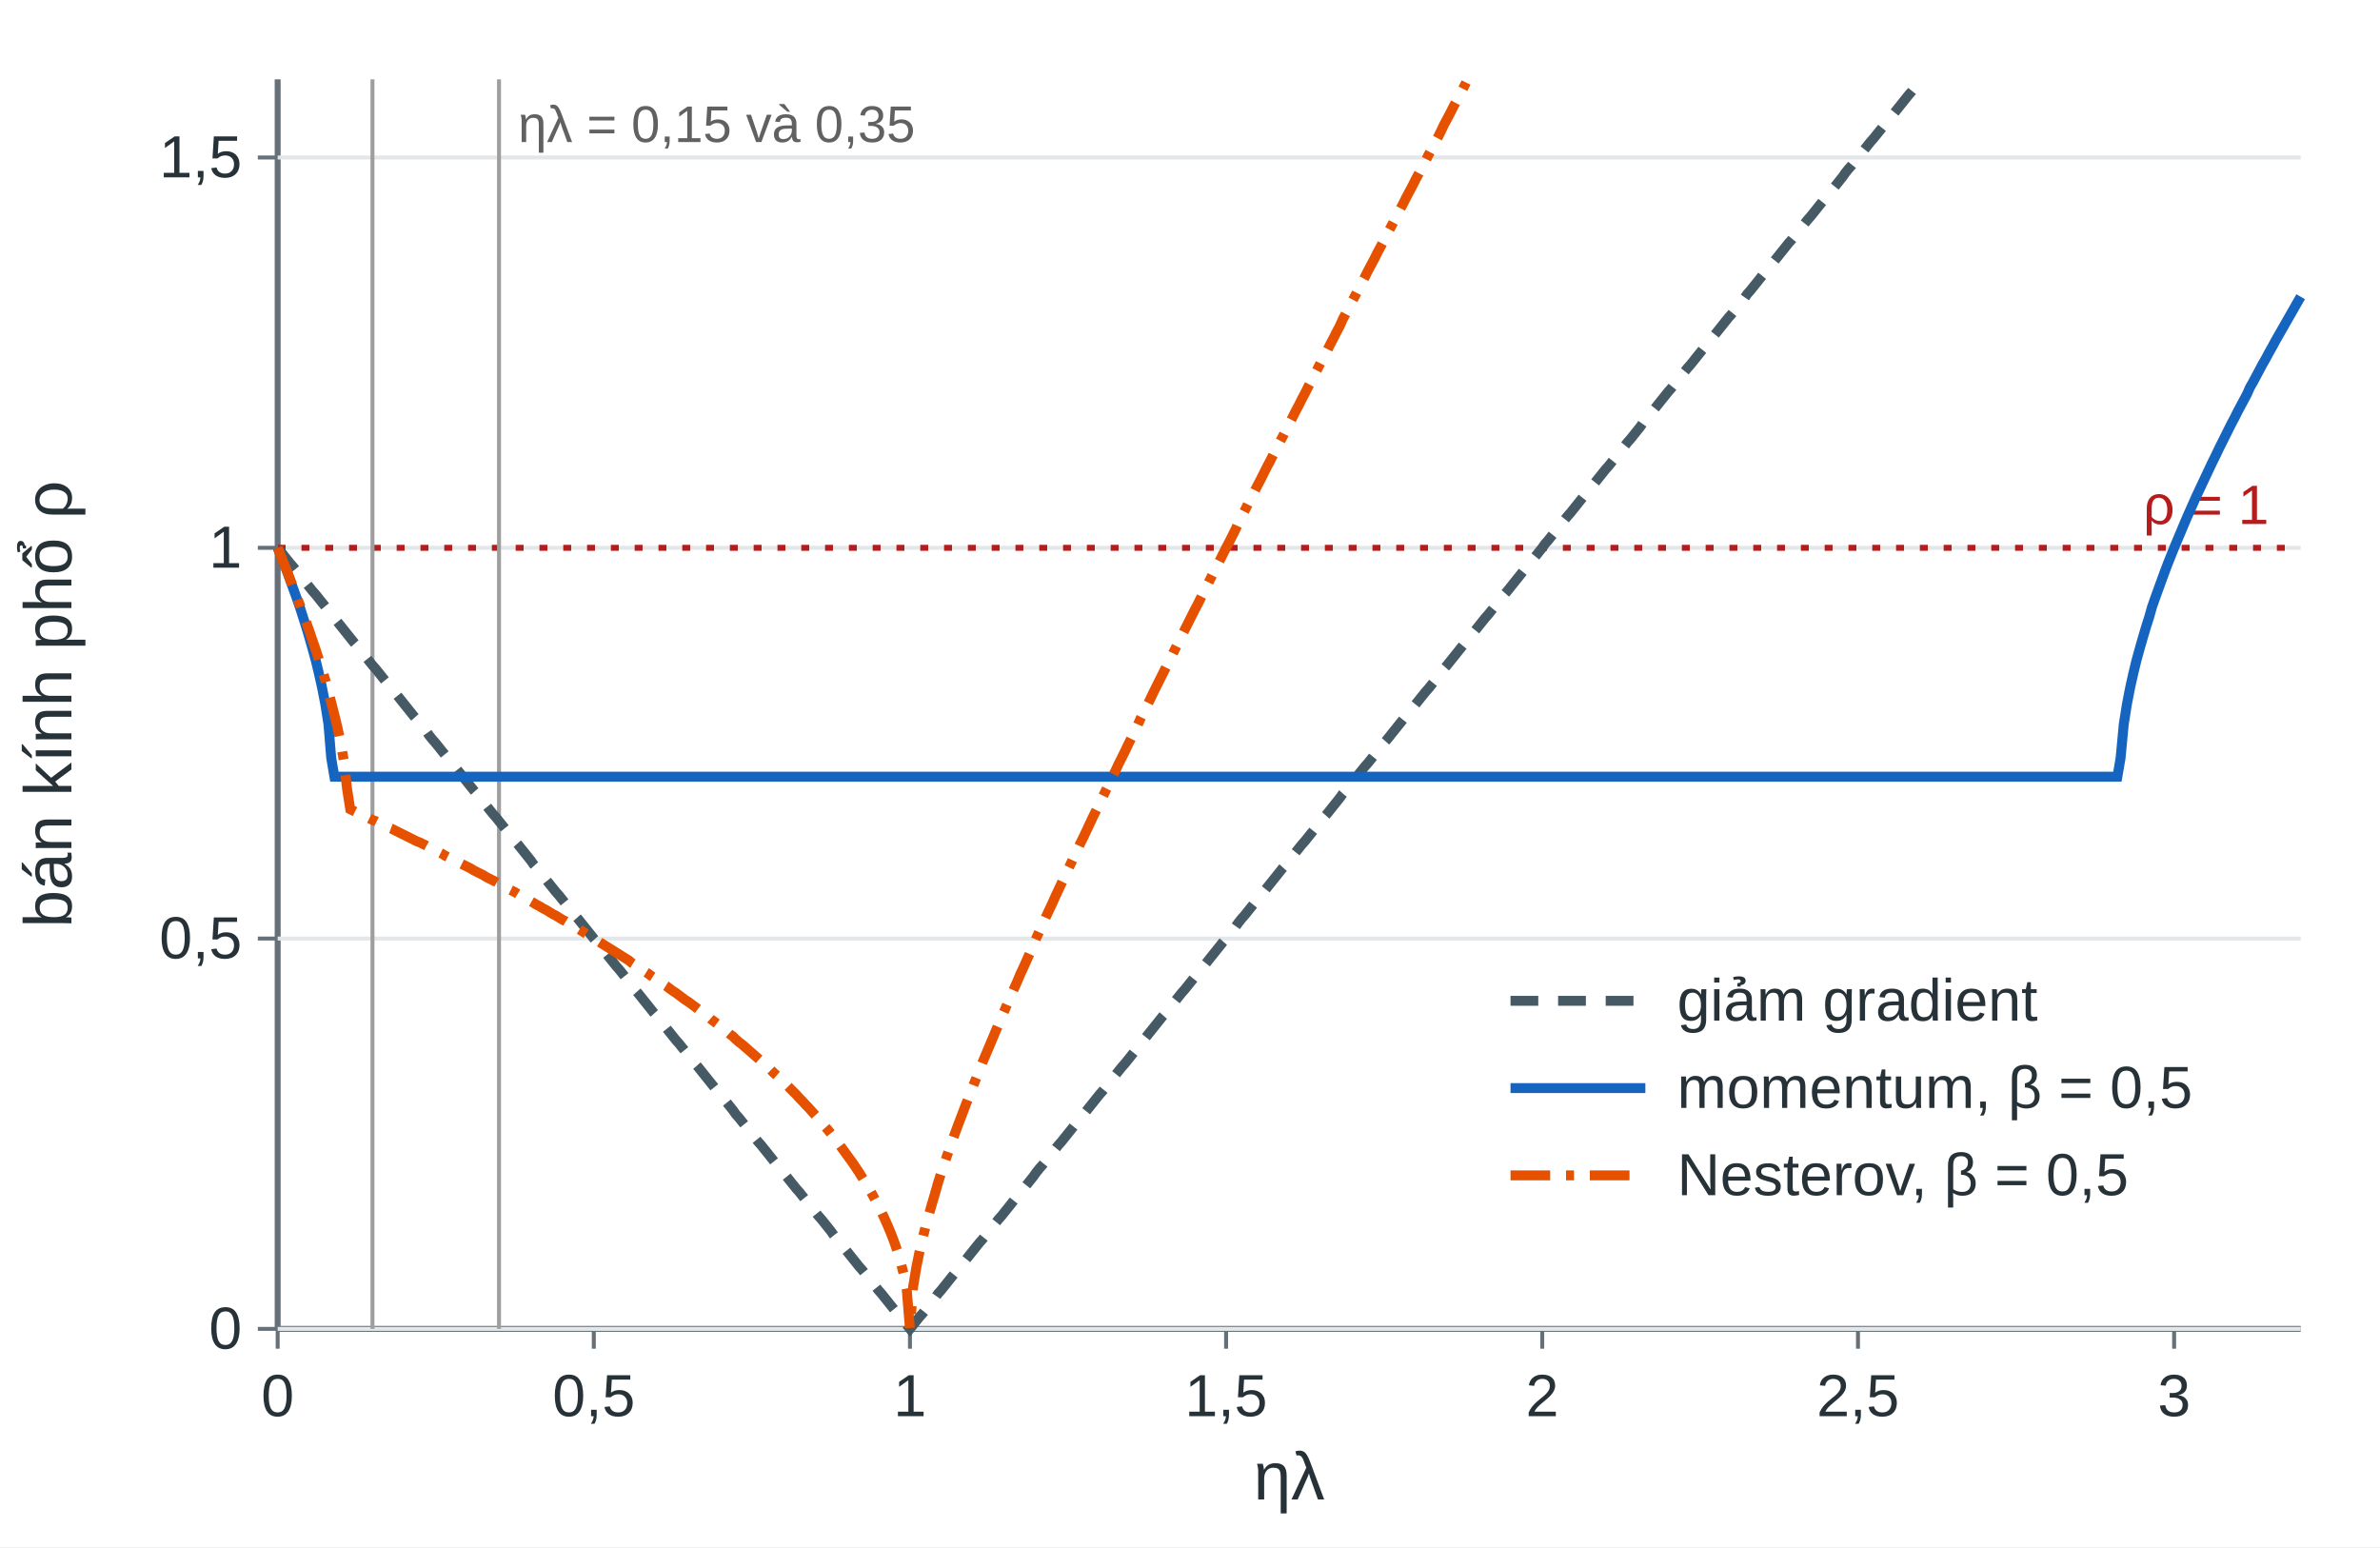
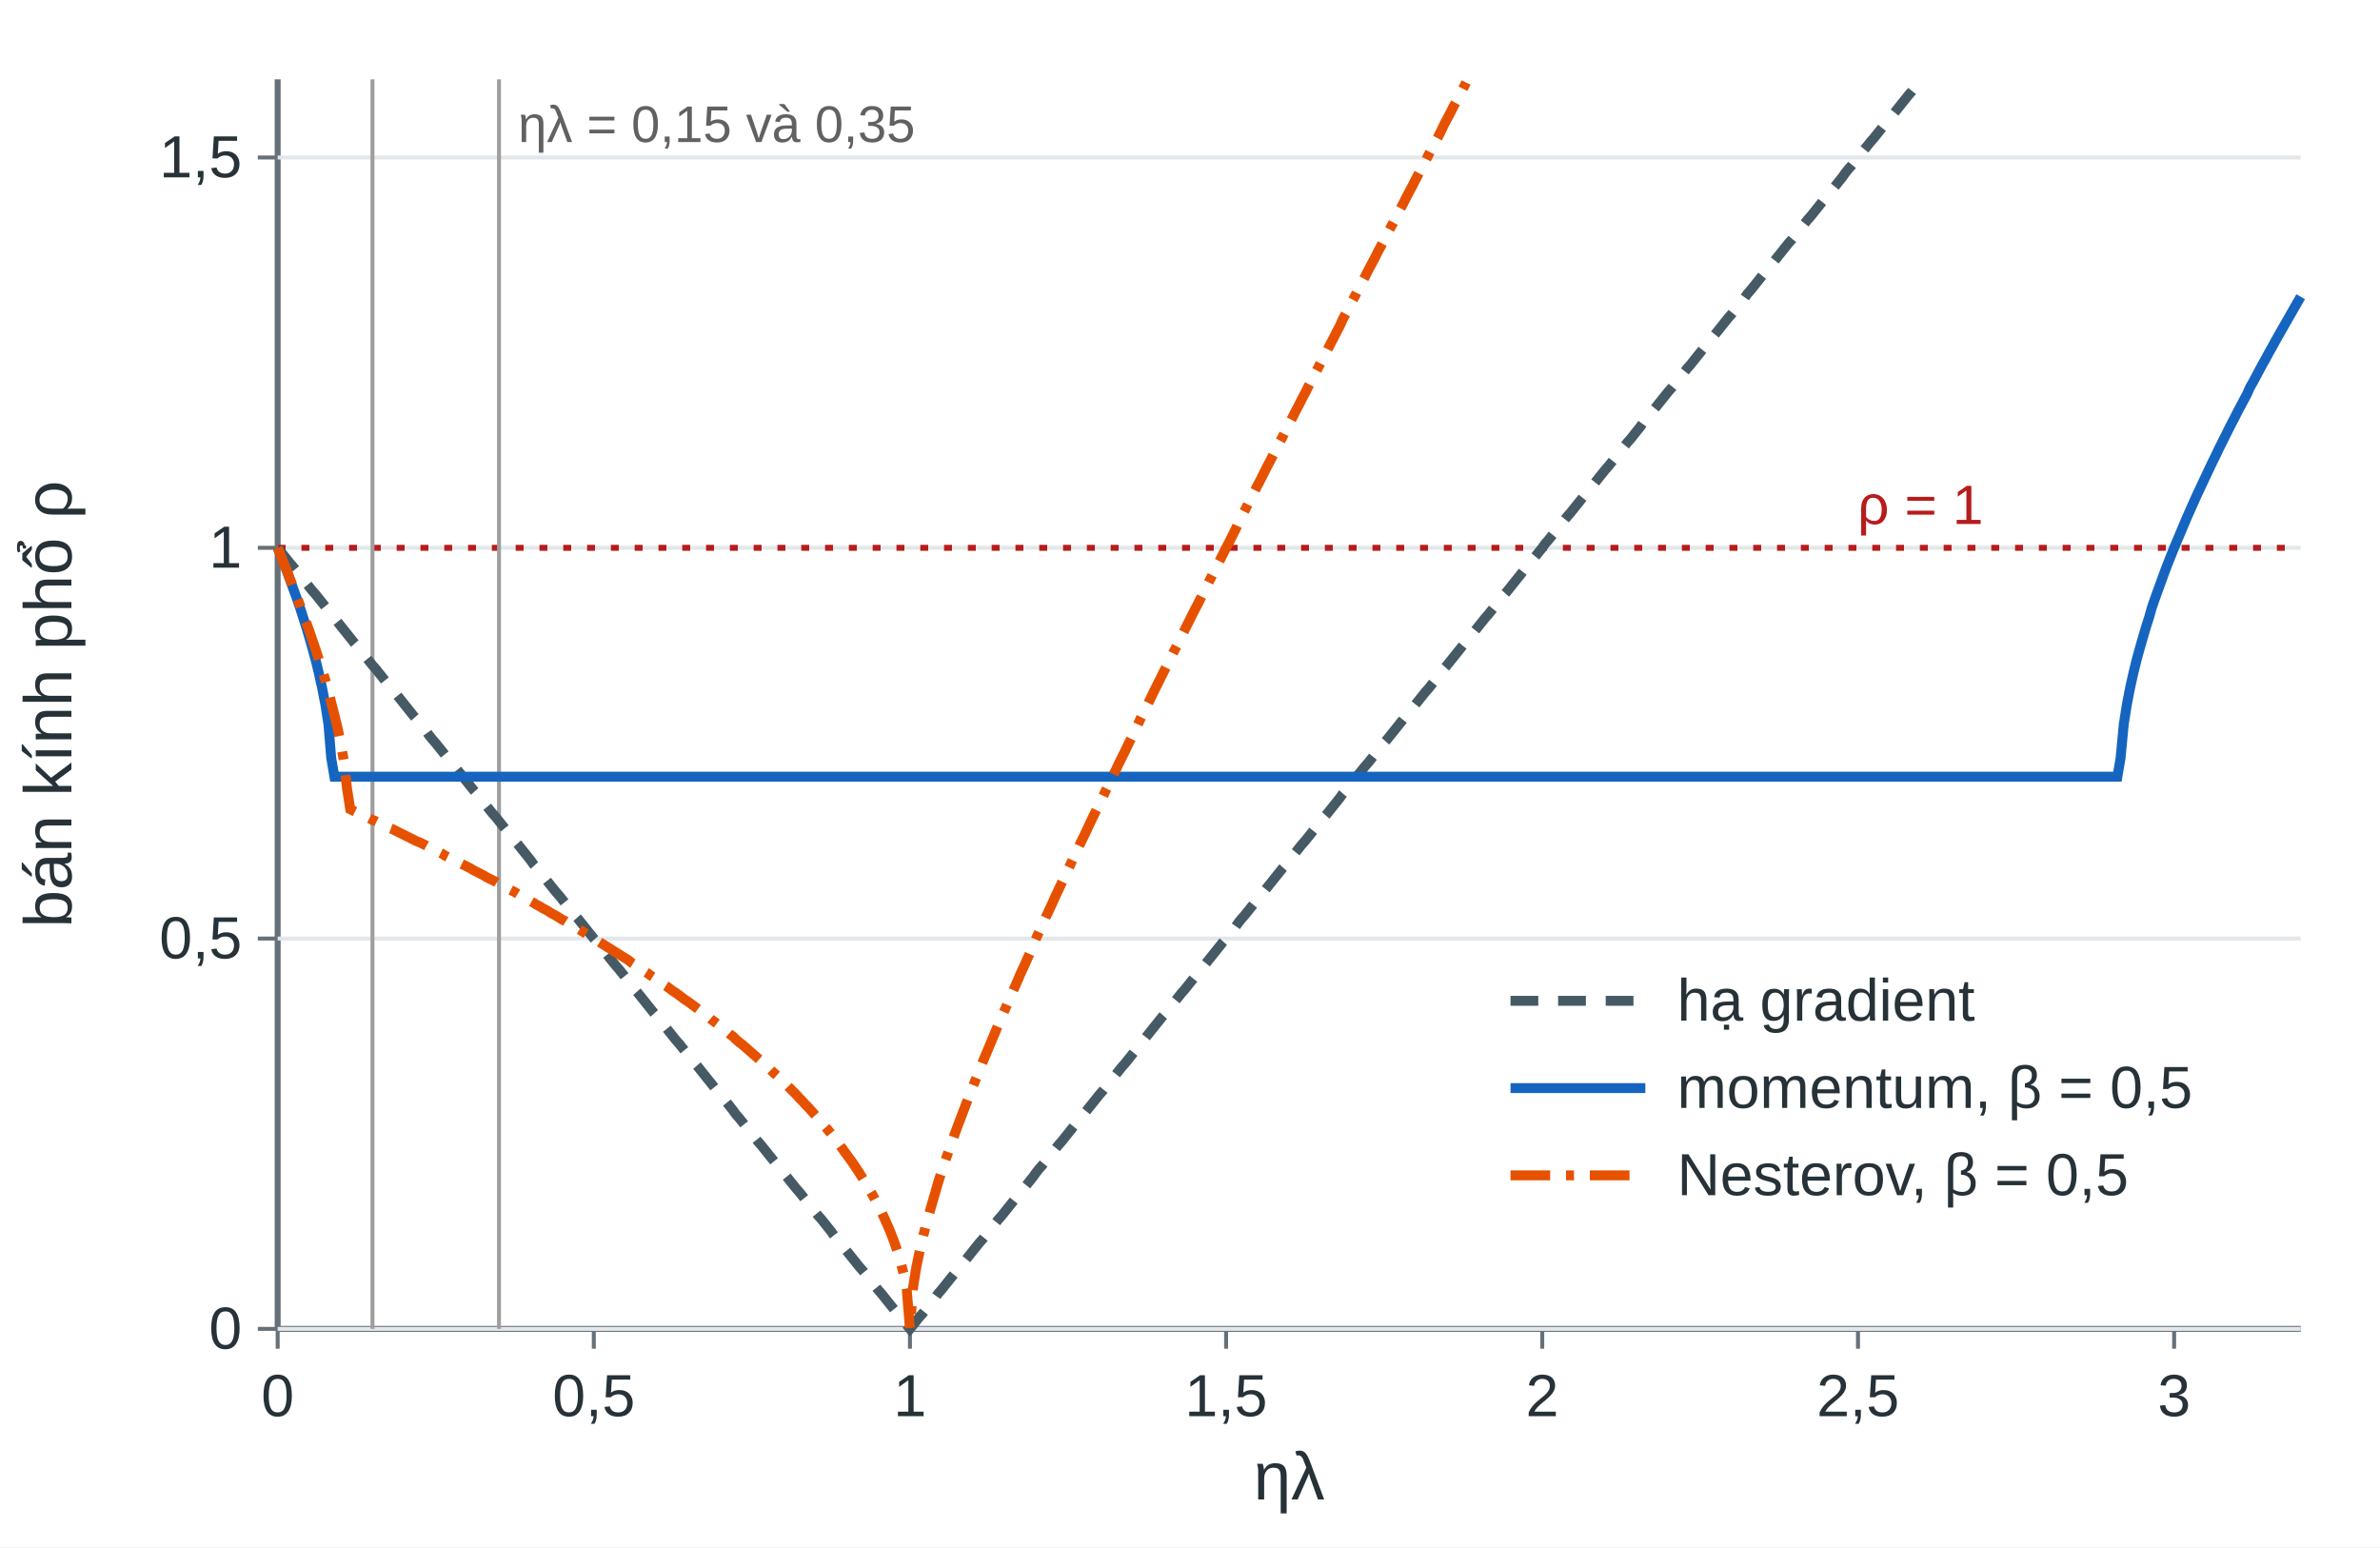
<svg xmlns="http://www.w3.org/2000/svg" width="600" height="390" viewBox="0 0 600 390" role="img" aria-labelledby="title desc">
  <rect width="100%" height="100%" fill="white" />
  <g font-family="Arial, sans-serif" font-size="18" fill="#263238">
    <line x1="70" y1="335" x2="580" y2="335" stroke="#667078" stroke-width="1.5" />
    <line x1="70" y1="20" x2="70" y2="335" stroke="#667078" stroke-width="1.5" />
    <line x1="70.0" y1="335" x2="70.0" y2="340" stroke="#667078" />
    <text x="70.0" y="357" text-anchor="middle" font-size="15">0</text>
    <line x1="149.7" y1="335" x2="149.7" y2="340" stroke="#667078" />
    <text x="149.7" y="357" text-anchor="middle" font-size="15">0,5</text>
    <line x1="229.4" y1="335" x2="229.4" y2="340" stroke="#667078" />
    <text x="229.4" y="357" text-anchor="middle" font-size="15">1</text>
    <line x1="309.1" y1="335" x2="309.1" y2="340" stroke="#667078" />
    <text x="309.1" y="357" text-anchor="middle" font-size="15">1,5</text>
    <line x1="388.8" y1="335" x2="388.8" y2="340" stroke="#667078" />
    <text x="388.8" y="357" text-anchor="middle" font-size="15">2</text>
    <line x1="468.4" y1="335" x2="468.4" y2="340" stroke="#667078" />
    <text x="468.4" y="357" text-anchor="middle" font-size="15">2,5</text>
    <line x1="548.1" y1="335" x2="548.1" y2="340" stroke="#667078" />
    <text x="548.1" y="357" text-anchor="middle" font-size="15">3</text>
    <line x1="65" y1="335.0" x2="70" y2="335.0" stroke="#667078" />
    <line x1="70" y1="335.0" x2="580" y2="335.0" stroke="#e3e7ea" stroke-width="1" />
    <text x="61" y="340.0" text-anchor="end" font-size="15">0</text>
    <line x1="65" y1="236.6" x2="70" y2="236.6" stroke="#667078" />
    <line x1="70" y1="236.6" x2="580" y2="236.6" stroke="#e3e7ea" stroke-width="1" />
    <text x="61" y="241.6" text-anchor="end" font-size="15">0,5</text>
    <line x1="65" y1="138.1" x2="70" y2="138.1" stroke="#667078" />
    <line x1="70" y1="138.1" x2="580" y2="138.1" stroke="#e3e7ea" stroke-width="1" />
    <text x="61" y="143.1" text-anchor="end" font-size="15">1</text>
    <line x1="65" y1="39.7" x2="70" y2="39.7" stroke="#667078" />
    <line x1="70" y1="39.7" x2="580" y2="39.7" stroke="#e3e7ea" stroke-width="1" />
    <text x="61" y="44.7" text-anchor="end" font-size="15">1,5</text>
    <text x="325.0" y="378" text-anchor="middle" font-size="17">ηλ</text>
    <text x="18" y="177.5" text-anchor="middle" font-size="17" transform="rotate(-90 18 177.5)">bán kính phổ ρ</text>
    <line x1="70.0" y1="138.1" x2="580.0" y2="138.1" stroke="#b71c1c" stroke-width="1.5" stroke-dasharray="2 4" />
-     <text x="572.0" y="132.1" text-anchor="end" font-size="14" fill="#b71c1c">ρ = 1</text>
+     <text x="500.0" y="132.1" text-anchor="end" font-size="14" fill="#b71c1c">ρ = 1</text>
    <line x1="93.9" y1="335.0" x2="93.9" y2="20.0" stroke="#9e9e9e" stroke-width="1" />
    <line x1="125.8" y1="335.0" x2="125.8" y2="20.0" stroke="#9e9e9e" stroke-width="1" />
    <text x="130.6" y="35.8" font-size="13" fill="#616161">ηλ = 0,15 và 0,35</text>
    <polyline points="70.0,138.1 70.8,139.1 71.6,140.1 72.4,141.1 73.2,142.1 74.0,143.0 74.8,144.0 75.6,145.0 76.4,146.0 77.2,147.0 78.0,148.0 78.8,149.0 79.6,149.9 80.4,150.9 81.2,151.9 82.0,152.9 82.8,153.9 83.5,154.9 84.3,155.8 85.1,156.8 85.9,157.8 86.7,158.8 87.5,159.8 88.3,160.8 89.1,161.8 89.9,162.7 90.7,163.7 91.5,164.7 92.3,165.7 93.1,166.7 93.9,167.7 94.7,168.6 95.5,169.6 96.3,170.6 97.1,171.6 97.9,172.6 98.7,173.6 99.5,174.5 100.3,175.5 101.1,176.5 101.9,177.5 102.7,178.5 103.5,179.5 104.3,180.5 105.1,181.4 105.9,182.4 106.7,183.4 107.5,184.4 108.2,185.4 109.0,186.4 109.8,187.3 110.6,188.3 111.4,189.3 112.2,190.3 113.0,191.3 113.8,192.3 114.6,193.2 115.4,194.2 116.2,195.2 117.0,196.2 117.8,197.2 118.6,198.2 119.4,199.2 120.2,200.1 121.0,201.1 121.8,202.1 122.6,203.1 123.4,204.1 124.2,205.1 125.0,206.0 125.8,207.0 126.6,208.0 127.4,209.0 128.2,210.0 129.0,211.0 129.8,212.0 130.6,212.9 131.4,213.9 132.2,214.9 133.0,215.9 133.8,216.9 134.5,217.9 135.3,218.8 136.1,219.8 136.9,220.8 137.7,221.8 138.5,222.8 139.3,223.8 140.1,224.8 140.9,225.7 141.7,226.7 142.5,227.7 143.3,228.7 144.1,229.7 144.9,230.7 145.7,231.6 146.5,232.6 147.3,233.6 148.1,234.6 148.9,235.6 149.7,236.6 150.5,237.5 151.3,238.5 152.1,239.5 152.9,240.5 153.7,241.5 154.5,242.5 155.3,243.5 156.1,244.4 156.9,245.4 157.7,246.4 158.5,247.4 159.2,248.4 160.0,249.4 160.8,250.3 161.6,251.3 162.4,252.3 163.2,253.3 164.0,254.3 164.8,255.3 165.6,256.2 166.4,257.2 167.2,258.2 168.0,259.2 168.8,260.2 169.6,261.2 170.4,262.2 171.2,263.1 172.0,264.1 172.8,265.1 173.6,266.1 174.4,267.1 175.2,268.1 176.0,269.0 176.8,270.0 177.6,271.0 178.4,272.0 179.2,273.0 180.0,274.0 180.8,275.0 181.6,275.9 182.4,276.9 183.2,277.9 184.0,278.9 184.8,279.9 185.5,280.9 186.3,281.8 187.1,282.8 187.9,283.8 188.7,284.8 189.5,285.8 190.3,286.8 191.1,287.8 191.9,288.7 192.7,289.7 193.5,290.7 194.3,291.7 195.1,292.7 195.9,293.7 196.7,294.6 197.5,295.6 198.3,296.6 199.1,297.6 199.9,298.6 200.7,299.6 201.5,300.5 202.3,301.5 203.1,302.5 203.9,303.5 204.7,304.5 205.5,305.5 206.3,306.5 207.1,307.4 207.9,308.4 208.7,309.4 209.5,310.4 210.2,311.4 211.0,312.4 211.8,313.3 212.6,314.3 213.4,315.3 214.2,316.3 215.0,317.3 215.8,318.3 216.6,319.3 217.4,320.2 218.2,321.2 219.0,322.2 219.8,323.2 220.6,324.2 221.4,325.2 222.2,326.1 223.0,327.1 223.8,328.1 224.6,329.1 225.4,330.1 226.2,331.1 227.0,332.0 227.8,333.0 228.6,334.0 229.4,335.0 230.2,334.0 231.0,333.0 231.8,332.0 232.6,331.1 233.4,330.1 234.2,329.1 235.0,328.1 235.8,327.1 236.5,326.1 237.3,325.2 238.1,324.2 238.9,323.2 239.7,322.2 240.5,321.2 241.3,320.2 242.1,319.2 242.9,318.3 243.7,317.3 244.5,316.3 245.3,315.3 246.1,314.3 246.9,313.3 247.7,312.4 248.5,311.4 249.3,310.4 250.1,309.4 250.9,308.4 251.7,307.4 252.5,306.5 253.3,305.5 254.1,304.5 254.9,303.5 255.7,302.5 256.5,301.5 257.3,300.5 258.1,299.6 258.9,298.6 259.7,297.6 260.5,296.6 261.2,295.6 262.0,294.6 262.8,293.7 263.6,292.7 264.4,291.7 265.2,290.7 266.0,289.7 266.8,288.7 267.6,287.8 268.4,286.8 269.2,285.8 270.0,284.8 270.8,283.8 271.6,282.8 272.4,281.8 273.2,280.9 274.0,279.9 274.8,278.9 275.6,277.9 276.4,276.9 277.2,275.9 278.0,275.0 278.8,274.0 279.6,273.0 280.4,272.0 281.2,271.0 282.0,270.0 282.8,269.0 283.6,268.1 284.4,267.1 285.2,266.1 286.0,265.1 286.8,264.1 287.5,263.1 288.3,262.2 289.1,261.2 289.9,260.2 290.7,259.2 291.5,258.2 292.3,257.2 293.1,256.2 293.9,255.3 294.7,254.3 295.5,253.3 296.3,252.3 297.1,251.3 297.9,250.3 298.7,249.4 299.5,248.4 300.3,247.4 301.1,246.4 301.9,245.4 302.7,244.4 303.5,243.5 304.3,242.5 305.1,241.5 305.9,240.5 306.7,239.5 307.5,238.5 308.3,237.5 309.1,236.6 309.9,235.6 310.7,234.6 311.5,233.6 312.2,232.6 313.0,231.6 313.8,230.7 314.6,229.7 315.4,228.7 316.2,227.7 317.0,226.7 317.8,225.7 318.6,224.8 319.4,223.8 320.2,222.8 321.0,221.8 321.8,220.8 322.6,219.8 323.4,218.8 324.2,217.9 325.0,216.9 325.8,215.9 326.6,214.9 327.4,213.9 328.2,212.9 329.0,212.0 329.8,211.0 330.6,210.0 331.4,209.0 332.2,208.0 333.0,207.0 333.8,206.0 334.6,205.1 335.4,204.1 336.2,203.1 337.0,202.1 337.8,201.1 338.5,200.1 339.3,199.2 340.1,198.2 340.9,197.2 341.7,196.2 342.5,195.2 343.3,194.2 344.1,193.2 344.9,192.3 345.7,191.3 346.5,190.3 347.3,189.3 348.1,188.3 348.9,187.3 349.7,186.4 350.5,185.4 351.3,184.4 352.1,183.4 352.9,182.4 353.7,181.4 354.5,180.5 355.3,179.5 356.1,178.5 356.9,177.5 357.7,176.5 358.5,175.5 359.3,174.5 360.1,173.6 360.9,172.6 361.7,171.6 362.5,170.6 363.3,169.6 364.0,168.6 364.8,167.7 365.6,166.7 366.4,165.7 367.2,164.7 368.0,163.7 368.8,162.7 369.6,161.8 370.4,160.8 371.2,159.8 372.0,158.8 372.8,157.8 373.6,156.8 374.4,155.8 375.2,154.9 376.0,153.9 376.8,152.9 377.6,151.9 378.4,150.9 379.2,149.9 380.0,149.0 380.8,148.0 381.6,147.0 382.4,146.0 383.2,145.0 384.0,144.0 384.8,143.0 385.6,142.1 386.4,141.1 387.2,140.1 388.0,139.1 388.8,138.1 389.5,137.1 390.3,136.2 391.1,135.2 391.9,134.2 392.7,133.2 393.5,132.2 394.3,131.2 395.1,130.2 395.9,129.3 396.7,128.3 397.5,127.3 398.3,126.3 399.1,125.3 399.9,124.3 400.7,123.4 401.5,122.4 402.3,121.4 403.1,120.4 403.9,119.4 404.7,118.4 405.5,117.5 406.3,116.5 407.1,115.5 407.9,114.5 408.7,113.5 409.5,112.5 410.3,111.5 411.1,110.6 411.9,109.6 412.7,108.6 413.5,107.6 414.2,106.6 415.0,105.6 415.8,104.7 416.6,103.7 417.4,102.7 418.2,101.7 419.0,100.7 419.8,99.7 420.6,98.7 421.4,97.8 422.2,96.8 423.0,95.8 423.8,94.8 424.6,93.8 425.4,92.8 426.2,91.9 427.0,90.9 427.8,89.9 428.6,88.9 429.4,87.9 430.2,86.9 431.0,86.0 431.8,85.0 432.6,84.0 433.4,83.0 434.2,82.0 435.0,81.0 435.8,80.0 436.6,79.1 437.4,78.1 438.2,77.1 439.0,76.1 439.8,75.1 440.5,74.1 441.3,73.2 442.1,72.2 442.9,71.2 443.7,70.2 444.5,69.2 445.3,68.2 446.1,67.2 446.9,66.3 447.7,65.3 448.5,64.3 449.3,63.3 450.1,62.3 450.9,61.3 451.7,60.4 452.5,59.4 453.3,58.4 454.1,57.4 454.9,56.4 455.7,55.4 456.5,54.5 457.3,53.5 458.1,52.5 458.9,51.5 459.7,50.5 460.5,49.5 461.3,48.5 462.1,47.6 462.9,46.6 463.7,45.6 464.5,44.6 465.2,43.6 466.0,42.6 466.8,41.7 467.6,40.7 468.4,39.7 469.2,38.7 470.0,37.7 470.8,36.7 471.6,35.7 472.4,34.8 473.2,33.8 474.0,32.8 474.8,31.8 475.6,30.8 476.4,29.8 477.2,28.9 478.0,27.9 478.8,26.9 479.6,25.9 480.4,24.9 481.2,23.9 482.0,23.0 482.8,22.0 483.6,21.0 484.4,20.0" fill="none" stroke="#455a64" stroke-width="2.5" stroke-dasharray="7 5" />
    <polyline points="70.0,138.1 70.8,140.1 71.6,142.1 72.4,144.2 73.2,146.4 74.0,148.6 74.8,150.8 75.6,153.1 76.4,155.6 77.2,158.1 78.0,160.8 78.8,163.6 79.6,166.5 80.4,169.8 81.2,173.4 82.0,177.5 82.8,182.6 83.5,191.1 84.3,195.8 85.1,195.8 85.9,195.8 86.7,195.8 87.5,195.8 88.3,195.8 89.1,195.8 89.9,195.8 90.7,195.8 91.5,195.8 92.3,195.8 93.1,195.8 93.9,195.8 94.7,195.8 95.5,195.8 96.3,195.8 97.1,195.8 97.9,195.8 98.7,195.8 99.5,195.8 100.3,195.8 101.1,195.8 101.9,195.8 102.7,195.8 103.5,195.8 104.3,195.8 105.1,195.8 105.9,195.8 106.7,195.8 107.5,195.8 108.2,195.8 109.0,195.8 109.8,195.8 110.6,195.8 111.4,195.8 112.2,195.8 113.0,195.8 113.8,195.8 114.6,195.8 115.4,195.8 116.2,195.8 117.0,195.8 117.8,195.8 118.6,195.8 119.4,195.8 120.2,195.8 121.0,195.8 121.8,195.8 122.6,195.8 123.4,195.8 124.2,195.8 125.0,195.8 125.8,195.8 126.6,195.8 127.4,195.8 128.2,195.8 129.0,195.8 129.8,195.8 130.6,195.8 131.4,195.8 132.2,195.8 133.0,195.8 133.8,195.8 134.5,195.8 135.3,195.8 136.1,195.8 136.9,195.8 137.7,195.8 138.5,195.8 139.3,195.8 140.1,195.8 140.9,195.8 141.7,195.8 142.5,195.8 143.3,195.8 144.1,195.8 144.9,195.8 145.7,195.8 146.5,195.8 147.3,195.8 148.1,195.8 148.9,195.8 149.7,195.8 150.5,195.8 151.3,195.8 152.1,195.8 152.9,195.8 153.7,195.8 154.5,195.8 155.3,195.8 156.1,195.8 156.9,195.8 157.7,195.8 158.5,195.8 159.2,195.8 160.0,195.8 160.8,195.8 161.6,195.8 162.4,195.8 163.2,195.8 164.0,195.8 164.8,195.8 165.6,195.8 166.4,195.8 167.2,195.8 168.0,195.8 168.8,195.8 169.6,195.8 170.4,195.8 171.2,195.8 172.0,195.8 172.8,195.8 173.6,195.8 174.4,195.8 175.2,195.8 176.0,195.8 176.8,195.8 177.6,195.8 178.4,195.8 179.2,195.8 180.0,195.8 180.8,195.8 181.6,195.8 182.4,195.8 183.2,195.8 184.0,195.8 184.8,195.8 185.5,195.8 186.3,195.8 187.1,195.8 187.9,195.8 188.7,195.8 189.5,195.8 190.3,195.8 191.1,195.8 191.9,195.8 192.7,195.8 193.5,195.8 194.3,195.8 195.1,195.8 195.9,195.8 196.7,195.8 197.5,195.8 198.3,195.8 199.1,195.8 199.9,195.8 200.7,195.8 201.5,195.8 202.3,195.8 203.1,195.8 203.9,195.8 204.7,195.8 205.5,195.8 206.3,195.8 207.1,195.8 207.9,195.8 208.7,195.8 209.5,195.8 210.2,195.8 211.0,195.8 211.8,195.8 212.6,195.8 213.4,195.8 214.2,195.8 215.0,195.8 215.8,195.8 216.6,195.8 217.4,195.8 218.2,195.8 219.0,195.8 219.8,195.8 220.6,195.8 221.4,195.8 222.2,195.8 223.0,195.8 223.8,195.8 224.6,195.8 225.4,195.8 226.2,195.8 227.0,195.8 227.8,195.8 228.6,195.8 229.4,195.8 230.2,195.8 231.0,195.8 231.8,195.8 232.6,195.8 233.4,195.8 234.2,195.8 235.0,195.8 235.8,195.8 236.5,195.8 237.3,195.8 238.1,195.8 238.9,195.8 239.7,195.8 240.5,195.8 241.3,195.8 242.1,195.8 242.9,195.8 243.7,195.8 244.5,195.8 245.3,195.8 246.1,195.8 246.9,195.8 247.7,195.8 248.5,195.8 249.3,195.8 250.1,195.8 250.9,195.8 251.7,195.8 252.5,195.8 253.3,195.8 254.1,195.8 254.9,195.8 255.7,195.8 256.5,195.8 257.3,195.8 258.1,195.8 258.9,195.8 259.7,195.8 260.5,195.8 261.2,195.8 262.0,195.8 262.8,195.8 263.6,195.8 264.4,195.8 265.2,195.8 266.0,195.8 266.8,195.8 267.6,195.8 268.4,195.8 269.2,195.8 270.0,195.8 270.8,195.8 271.6,195.8 272.4,195.8 273.2,195.8 274.0,195.8 274.8,195.8 275.6,195.8 276.4,195.8 277.2,195.8 278.0,195.8 278.8,195.8 279.6,195.8 280.4,195.8 281.2,195.8 282.0,195.8 282.8,195.8 283.6,195.8 284.4,195.8 285.2,195.8 286.0,195.8 286.8,195.8 287.5,195.8 288.3,195.8 289.1,195.8 289.9,195.8 290.7,195.8 291.5,195.8 292.3,195.8 293.1,195.8 293.9,195.8 294.7,195.8 295.5,195.8 296.3,195.8 297.1,195.8 297.9,195.8 298.7,195.8 299.5,195.8 300.3,195.8 301.1,195.8 301.9,195.8 302.7,195.8 303.5,195.8 304.3,195.8 305.1,195.8 305.9,195.8 306.7,195.8 307.5,195.8 308.3,195.8 309.1,195.8 309.9,195.8 310.7,195.8 311.5,195.8 312.2,195.8 313.0,195.8 313.8,195.8 314.6,195.8 315.4,195.8 316.2,195.8 317.0,195.8 317.8,195.8 318.6,195.8 319.4,195.8 320.2,195.8 321.0,195.8 321.8,195.8 322.6,195.8 323.4,195.8 324.2,195.8 325.0,195.8 325.8,195.8 326.6,195.8 327.4,195.8 328.2,195.8 329.0,195.8 329.8,195.8 330.6,195.8 331.4,195.8 332.2,195.8 333.0,195.8 333.8,195.8 334.6,195.8 335.4,195.8 336.2,195.8 337.0,195.8 337.8,195.8 338.5,195.8 339.3,195.8 340.1,195.8 340.9,195.8 341.7,195.8 342.5,195.8 343.3,195.8 344.1,195.8 344.9,195.8 345.7,195.8 346.5,195.8 347.3,195.8 348.1,195.8 348.9,195.8 349.7,195.8 350.5,195.8 351.3,195.8 352.1,195.8 352.9,195.8 353.7,195.8 354.5,195.8 355.3,195.8 356.1,195.8 356.9,195.8 357.7,195.8 358.5,195.8 359.3,195.8 360.1,195.8 360.9,195.8 361.7,195.8 362.5,195.8 363.3,195.8 364.0,195.8 364.8,195.8 365.6,195.8 366.4,195.8 367.2,195.8 368.0,195.8 368.8,195.8 369.6,195.8 370.4,195.8 371.2,195.8 372.0,195.8 372.8,195.8 373.6,195.8 374.4,195.8 375.2,195.8 376.0,195.8 376.8,195.8 377.6,195.8 378.4,195.8 379.2,195.8 380.0,195.8 380.8,195.8 381.6,195.8 382.4,195.8 383.2,195.8 384.0,195.8 384.8,195.8 385.6,195.8 386.4,195.8 387.2,195.8 388.0,195.8 388.8,195.8 389.5,195.8 390.3,195.8 391.1,195.8 391.9,195.8 392.7,195.8 393.5,195.8 394.3,195.8 395.1,195.8 395.9,195.8 396.7,195.8 397.5,195.8 398.3,195.8 399.1,195.8 399.9,195.8 400.7,195.8 401.5,195.8 402.3,195.8 403.1,195.8 403.9,195.8 404.7,195.8 405.5,195.8 406.3,195.8 407.1,195.8 407.9,195.8 408.7,195.8 409.5,195.8 410.3,195.8 411.1,195.8 411.9,195.8 412.7,195.8 413.5,195.8 414.2,195.8 415.0,195.8 415.8,195.8 416.6,195.8 417.4,195.8 418.2,195.8 419.0,195.8 419.8,195.8 420.6,195.8 421.4,195.8 422.2,195.8 423.0,195.8 423.8,195.8 424.6,195.8 425.4,195.8 426.2,195.8 427.0,195.8 427.8,195.8 428.6,195.8 429.4,195.8 430.2,195.8 431.0,195.8 431.8,195.8 432.6,195.8 433.4,195.8 434.2,195.8 435.0,195.8 435.8,195.8 436.6,195.8 437.4,195.8 438.2,195.8 439.0,195.8 439.8,195.8 440.5,195.8 441.3,195.8 442.1,195.8 442.9,195.8 443.7,195.8 444.5,195.8 445.3,195.8 446.1,195.8 446.9,195.8 447.7,195.8 448.5,195.8 449.3,195.8 450.1,195.8 450.9,195.8 451.7,195.8 452.5,195.8 453.3,195.8 454.1,195.8 454.9,195.8 455.7,195.8 456.5,195.8 457.3,195.8 458.1,195.8 458.9,195.8 459.7,195.8 460.5,195.8 461.3,195.8 462.1,195.8 462.9,195.8 463.7,195.8 464.5,195.8 465.2,195.8 466.0,195.8 466.8,195.8 467.6,195.8 468.4,195.8 469.2,195.8 470.0,195.8 470.8,195.8 471.6,195.8 472.4,195.8 473.2,195.8 474.0,195.8 474.8,195.8 475.6,195.8 476.4,195.8 477.2,195.8 478.0,195.8 478.8,195.8 479.6,195.8 480.4,195.8 481.2,195.8 482.0,195.8 482.8,195.8 483.6,195.8 484.4,195.8 485.2,195.8 486.0,195.8 486.8,195.8 487.6,195.8 488.4,195.8 489.2,195.8 490.0,195.8 490.8,195.8 491.5,195.8 492.3,195.8 493.1,195.8 493.9,195.8 494.7,195.8 495.5,195.8 496.3,195.8 497.1,195.8 497.9,195.8 498.7,195.8 499.5,195.8 500.3,195.8 501.1,195.8 501.9,195.8 502.7,195.8 503.5,195.8 504.3,195.8 505.1,195.8 505.9,195.8 506.7,195.8 507.5,195.8 508.3,195.8 509.1,195.8 509.9,195.8 510.7,195.8 511.5,195.8 512.3,195.8 513.1,195.8 513.9,195.8 514.7,195.8 515.5,195.8 516.2,195.8 517.0,195.8 517.8,195.8 518.6,195.8 519.4,195.8 520.2,195.8 521.0,195.8 521.8,195.8 522.6,195.8 523.4,195.8 524.2,195.8 525.0,195.8 525.8,195.8 526.6,195.8 527.4,195.8 528.2,195.8 529.0,195.8 529.8,195.8 530.6,195.8 531.4,195.8 532.2,195.8 533.0,195.8 533.8,195.8 534.6,191.1 535.4,182.6 536.2,177.5 537.0,173.4 537.8,169.8 538.6,166.5 539.4,163.6 540.2,160.8 541.0,158.1 541.8,155.6 542.5,153.1 543.3,150.8 544.1,148.6 544.9,146.4 545.7,144.2 546.5,142.1 547.3,140.1 548.1,138.1 548.9,136.2 549.7,134.3 550.5,132.4 551.3,130.5 552.1,128.7 552.9,126.9 553.7,125.1 554.5,123.4 555.3,121.7 556.1,120.0 556.9,118.3 557.7,116.6 558.5,115.0 559.3,113.3 560.1,111.7 560.9,110.1 561.7,108.5 562.5,106.9 563.3,105.4 564.1,103.8 564.9,102.3 565.7,100.8 566.5,99.3 567.2,97.7 568.0,96.3 568.8,94.8 569.6,93.3 570.4,91.8 571.2,90.4 572.0,88.9 572.8,87.5 573.6,86.0 574.4,84.6 575.2,83.2 576.0,81.8 576.8,80.4 577.6,79.0 578.4,77.6 579.2,76.2 580.0,74.8" fill="none" stroke="#1565c0" stroke-width="2.5" />
    <polyline points="70.0,138.1 70.8,140.1 71.6,142.1 72.4,144.1 73.2,146.2 74.0,148.3 74.8,150.4 75.6,152.5 76.4,154.7 77.2,156.9 78.0,159.1 78.8,161.5 79.6,163.8 80.4,166.3 81.2,168.8 82.0,171.4 82.8,174.2 83.5,177.1 84.3,180.2 85.1,183.5 85.9,187.3 86.7,191.9 87.5,198.9 88.3,204.0 89.1,204.4 89.9,204.8 90.7,205.2 91.5,205.5 92.3,205.9 93.1,206.3 93.9,206.7 94.7,207.0 95.5,207.4 96.3,207.8 97.1,208.2 97.9,208.6 98.7,208.9 99.5,209.3 100.3,209.7 101.1,210.1 101.9,210.5 102.7,210.9 103.5,211.3 104.3,211.7 105.1,212.1 105.9,212.4 106.7,212.8 107.5,213.2 108.2,213.6 109.0,214.0 109.8,214.4 110.6,214.8 111.4,215.2 112.2,215.7 113.0,216.1 113.8,216.5 114.6,216.9 115.4,217.3 116.2,217.7 117.0,218.1 117.8,218.5 118.6,218.9 119.4,219.4 120.2,219.8 121.0,220.2 121.8,220.6 122.6,221.1 123.4,221.5 124.2,221.9 125.0,222.3 125.8,222.8 126.6,223.2 127.4,223.6 128.2,224.1 129.0,224.5 129.8,224.9 130.6,225.4 131.4,225.8 132.2,226.3 133.0,226.7 133.8,227.2 134.5,227.6 135.3,228.1 136.1,228.5 136.9,229.0 137.7,229.4 138.5,229.9 139.3,230.4 140.1,230.8 140.9,231.3 141.7,231.8 142.5,232.2 143.3,232.7 144.1,233.2 144.9,233.7 145.7,234.1 146.5,234.6 147.3,235.1 148.1,235.6 148.9,236.1 149.7,236.6 150.5,237.1 151.3,237.6 152.1,238.1 152.9,238.6 153.7,239.1 154.5,239.6 155.3,240.1 156.1,240.6 156.9,241.1 157.7,241.6 158.5,242.1 159.2,242.7 160.0,243.2 160.8,243.7 161.6,244.2 162.4,244.8 163.2,245.3 164.0,245.9 164.8,246.4 165.6,247.0 166.4,247.5 167.2,248.1 168.0,248.6 168.8,249.2 169.6,249.8 170.4,250.3 171.2,250.9 172.0,251.5 172.8,252.1 173.6,252.6 174.4,253.2 175.2,253.8 176.0,254.4 176.8,255.0 177.6,255.6 178.4,256.2 179.2,256.9 180.0,257.5 180.8,258.1 181.6,258.8 182.4,259.4 183.2,260.0 184.0,260.7 184.8,261.3 185.5,262.0 186.3,262.7 187.1,263.3 187.9,264.0 188.7,264.7 189.5,265.4 190.3,266.1 191.1,266.8 191.9,267.5 192.7,268.2 193.5,269.0 194.3,269.7 195.1,270.5 195.9,271.2 196.7,272.0 197.5,272.7 198.3,273.5 199.1,274.3 199.9,275.1 200.7,275.9 201.5,276.8 202.3,277.6 203.1,278.5 203.9,279.3 204.7,280.2 205.5,281.1 206.3,282.0 207.1,282.9 207.9,283.9 208.7,284.8 209.5,285.8 210.2,286.8 211.0,287.8 211.8,288.8 212.6,289.9 213.4,291.0 214.2,292.1 215.0,293.2 215.8,294.4 216.6,295.6 217.4,296.9 218.2,298.2 219.0,299.5 219.8,300.9 220.6,302.4 221.4,303.9 222.2,305.5 223.0,307.2 223.8,309.0 224.6,310.9 225.4,313.0 226.2,315.3 227.0,318.0 227.8,321.1 228.6,325.2 229.4,335.0 230.2,324.4 231.0,319.5 231.8,315.6 232.6,312.1 233.4,309.0 234.2,306.1 235.0,303.3 235.8,300.6 236.5,298.1 237.3,295.6 238.1,293.2 238.9,290.9 239.7,288.6 240.5,286.4 241.3,284.2 242.1,282.1 242.9,280.0 243.7,277.9 244.5,275.8 245.3,273.8 246.1,271.8 246.9,269.8 247.7,267.8 248.5,265.9 249.3,264.0 250.1,262.1 250.9,260.2 251.7,258.3 252.5,256.4 253.3,254.6 254.1,252.7 254.9,250.9 255.7,249.1 256.5,247.3 257.3,245.4 258.1,243.7 258.9,241.9 259.7,240.1 260.5,238.3 261.2,236.6 262.0,234.8 262.8,233.1 263.6,231.3 264.4,229.6 265.2,227.9 266.0,226.1 266.8,224.4 267.6,222.7 268.4,221.0 269.2,219.3 270.0,217.6 270.8,215.9 271.6,214.2 272.4,212.5 273.2,210.9 274.0,209.2 274.8,207.5 275.6,205.8 276.4,204.2 277.2,202.5 278.0,200.9 278.8,199.2 279.6,197.6 280.4,195.9 281.2,194.3 282.0,192.6 282.8,191.0 283.6,189.4 284.4,187.7 285.2,186.1 286.0,184.5 286.8,182.8 287.5,181.2 288.3,179.6 289.1,178.0 289.9,176.4 290.7,174.7 291.5,173.1 292.3,171.5 293.1,169.9 293.9,168.3 294.7,166.7 295.5,165.1 296.3,163.5 297.1,161.9 297.9,160.3 298.7,158.7 299.5,157.1 300.3,155.5 301.1,153.9 301.9,152.4 302.7,150.8 303.5,149.2 304.3,147.6 305.1,146.0 305.9,144.4 306.7,142.9 307.5,141.3 308.3,139.7 309.1,138.1 309.9,136.6 310.7,135.0 311.5,133.4 312.2,131.8 313.0,130.3 313.8,128.7 314.6,127.1 315.4,125.6 316.2,124.0 317.0,122.4 317.8,120.9 318.6,119.3 319.4,117.7 320.2,116.2 321.0,114.6 321.8,113.1 322.6,111.5 323.4,110.0 324.2,108.4 325.0,106.8 325.8,105.3 326.6,103.7 327.4,102.2 328.2,100.6 329.0,99.1 329.8,97.5 330.6,96.0 331.4,94.4 332.2,92.9 333.0,91.3 333.8,89.8 334.6,88.3 335.4,86.7 336.2,85.2 337.0,83.6 337.8,82.1 338.5,80.5 339.3,79.0 340.1,77.5 340.9,75.9 341.7,74.4 342.5,72.8 343.3,71.3 344.1,69.8 344.9,68.2 345.7,66.7 346.5,65.2 347.3,63.6 348.1,62.1 348.9,60.6 349.7,59.0 350.5,57.5 351.3,56.0 352.1,54.4 352.9,52.9 353.7,51.4 354.5,49.8 355.3,48.3 356.1,46.8 356.9,45.2 357.7,43.7 358.5,42.2 359.3,40.7 360.1,39.1 360.9,37.6 361.7,36.1 362.5,34.6 363.3,33.0 364.0,31.5 364.8,30.0 365.6,28.5 366.4,26.9 367.2,25.4 368.0,23.9 368.8,22.4 369.6,20.8" fill="none" stroke="#e65100" stroke-width="2.5" stroke-dasharray="10 4 2 4" />
    <line x1="380.8" y1="252.3" x2="414.8" y2="252.3" stroke="#455a64" stroke-width="2.5" stroke-dasharray="7 5" />
-     <text x="422.8" y="257.3" font-size="15">giảm gradient</text>
+     <text x="422.8" y="257.3" font-size="15">hạ gradient</text>
    <line x1="380.8" y1="274.3" x2="414.8" y2="274.3" stroke="#1565c0" stroke-width="2.5" />
    <text x="422.8" y="279.3" font-size="15">momentum, β = 0,5</text>
    <line x1="380.8" y1="296.3" x2="414.8" y2="296.3" stroke="#e65100" stroke-width="2.5" stroke-dasharray="10 4 2 4" />
    <text x="422.8" y="301.3" font-size="15">Nesterov, β = 0,5</text>
  </g>
</svg>
